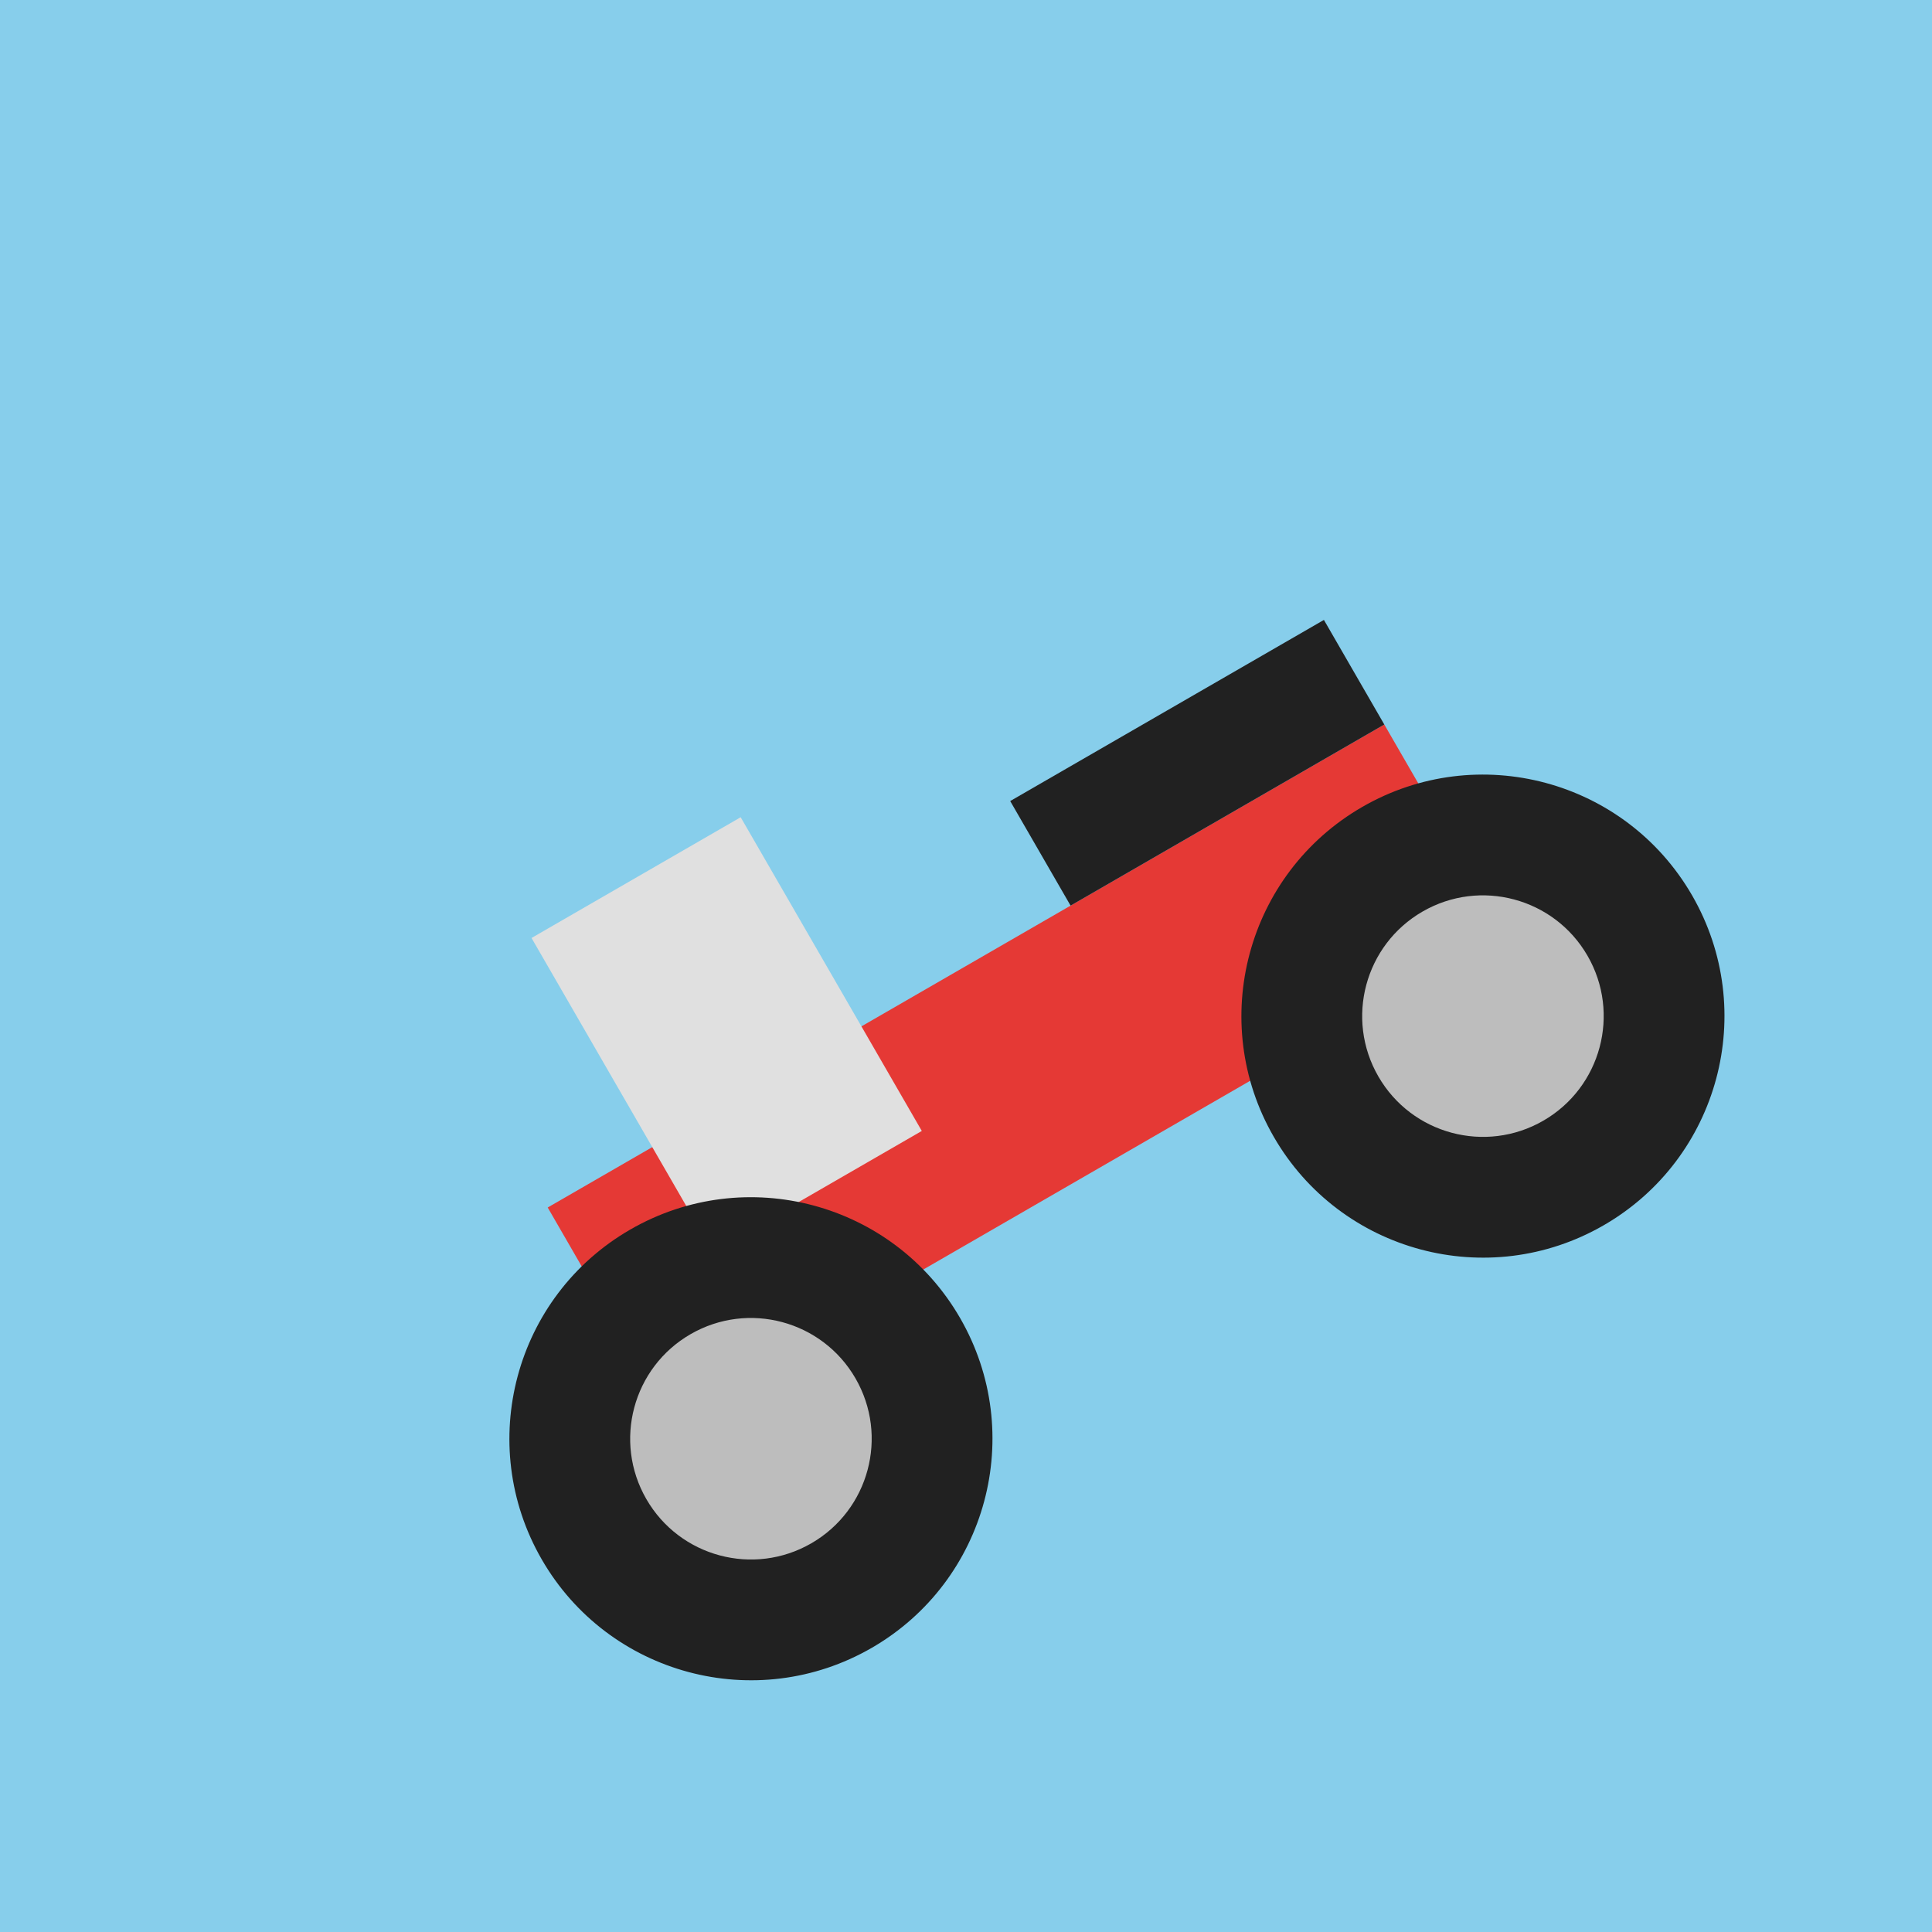
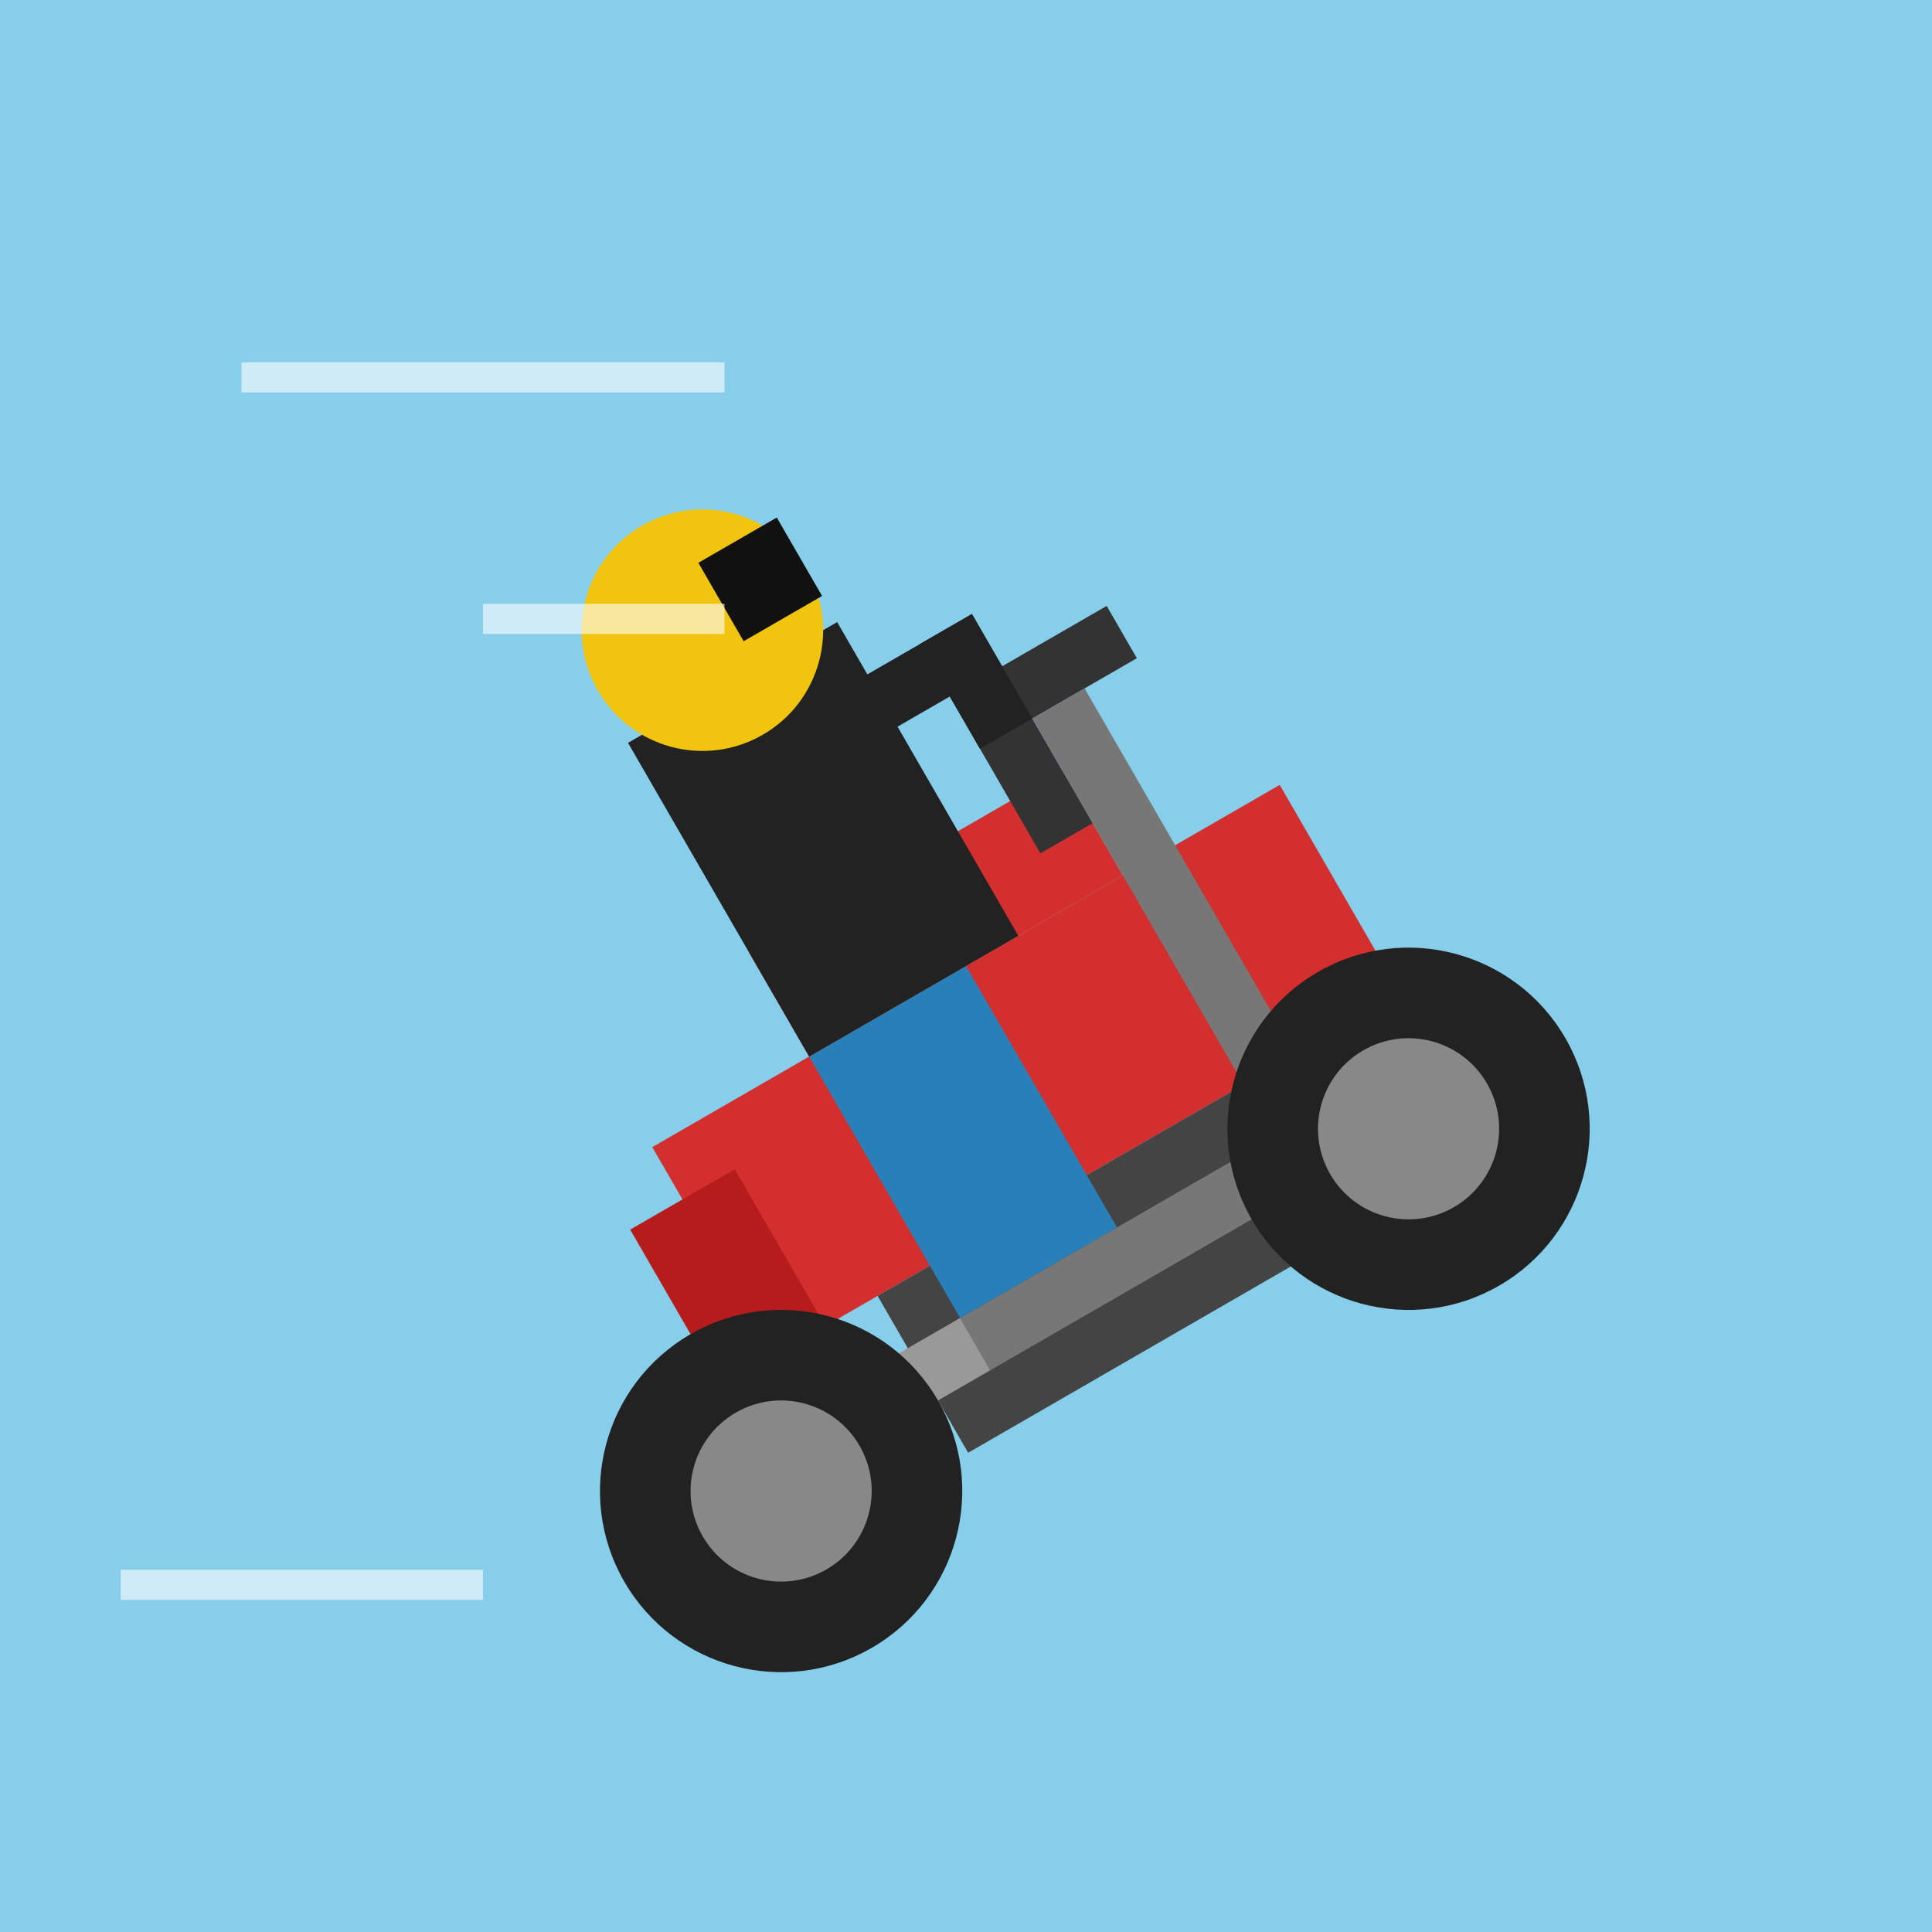
- <svg xmlns="http://www.w3.org/2000/svg" viewBox="0 0 32 32">
-   <rect width="32" height="32" fill="#87CEEB" />
-   <g transform="rotate(-30 16 16) translate(0, 2)">
-     <rect x="8" y="14" width="16" height="4" fill="#e53935" />
-     <rect x="18" y="12" width="6" height="2" fill="#212121" />
-     <rect x="10" y="10" width="4" height="6" fill="#e0e0e0" />
-     <circle cx="9" cy="19" r="4" fill="#212121" />
-     <circle cx="9" cy="19" r="2" fill="#bdbdbd" />
-     <circle cx="23" cy="19" r="4" fill="#212121" />
-     <circle cx="23" cy="19" r="2" fill="#bdbdbd" />
+ <svg xmlns="http://www.w3.org/2000/svg" viewBox="0 0 64 64">
+   <rect width="64" height="64" fill="#87CEEB" />
+   <g transform="rotate(-30 32 32)">
+     <rect x="20" y="32" width="24" height="8" fill="#d32f2f" />
+     <rect x="18" y="34" width="4" height="6" fill="#b71c1c" />
+     <rect x="26" y="28" width="12" height="4" fill="#d32f2f" />
+     <rect x="24" y="40" width="16" height="6" fill="#444" />
+     <rect x="26" y="42" width="12" height="2" fill="#777" />
+     <rect x="14" y="42" width="12" height="2" fill="#999" />
+     <rect x="36" y="24" width="2" height="6" fill="#333" />
+     <rect x="36" y="24" width="6" height="2" fill="#333" />
+     <rect x="38" y="26" width="2" height="14" fill="#777" />
+     <circle cx="42" cy="44" r="6" fill="#222" />
+     <circle cx="42" cy="44" r="3" fill="#888" />
+     <circle cx="18" cy="44" r="6" fill="#222" />
+     <circle cx="18" cy="44" r="3" fill="#888" />
+     <rect x="26" y="32" width="6" height="10" fill="#2980b9" />
+     <rect x="26" y="20" width="8" height="12" fill="#222" />
+     <rect x="28" y="22" width="10" height="2" fill="#222" />
+     <rect x="36" y="22" width="2" height="4" fill="#222" />
+     <circle cx="30" cy="18" r="4" fill="#f1c40f" />
+     <rect x="31" y="16" width="3" height="3" fill="#111" />
  </g>
+   <rect x="8" y="12" width="16" height="1" fill="#fff" opacity="0.6" />
+   <rect x="16" y="20" width="8" height="1" fill="#fff" opacity="0.6" />
+   <rect x="4" y="52" width="12" height="1" fill="#fff" opacity="0.6" />
</svg>
